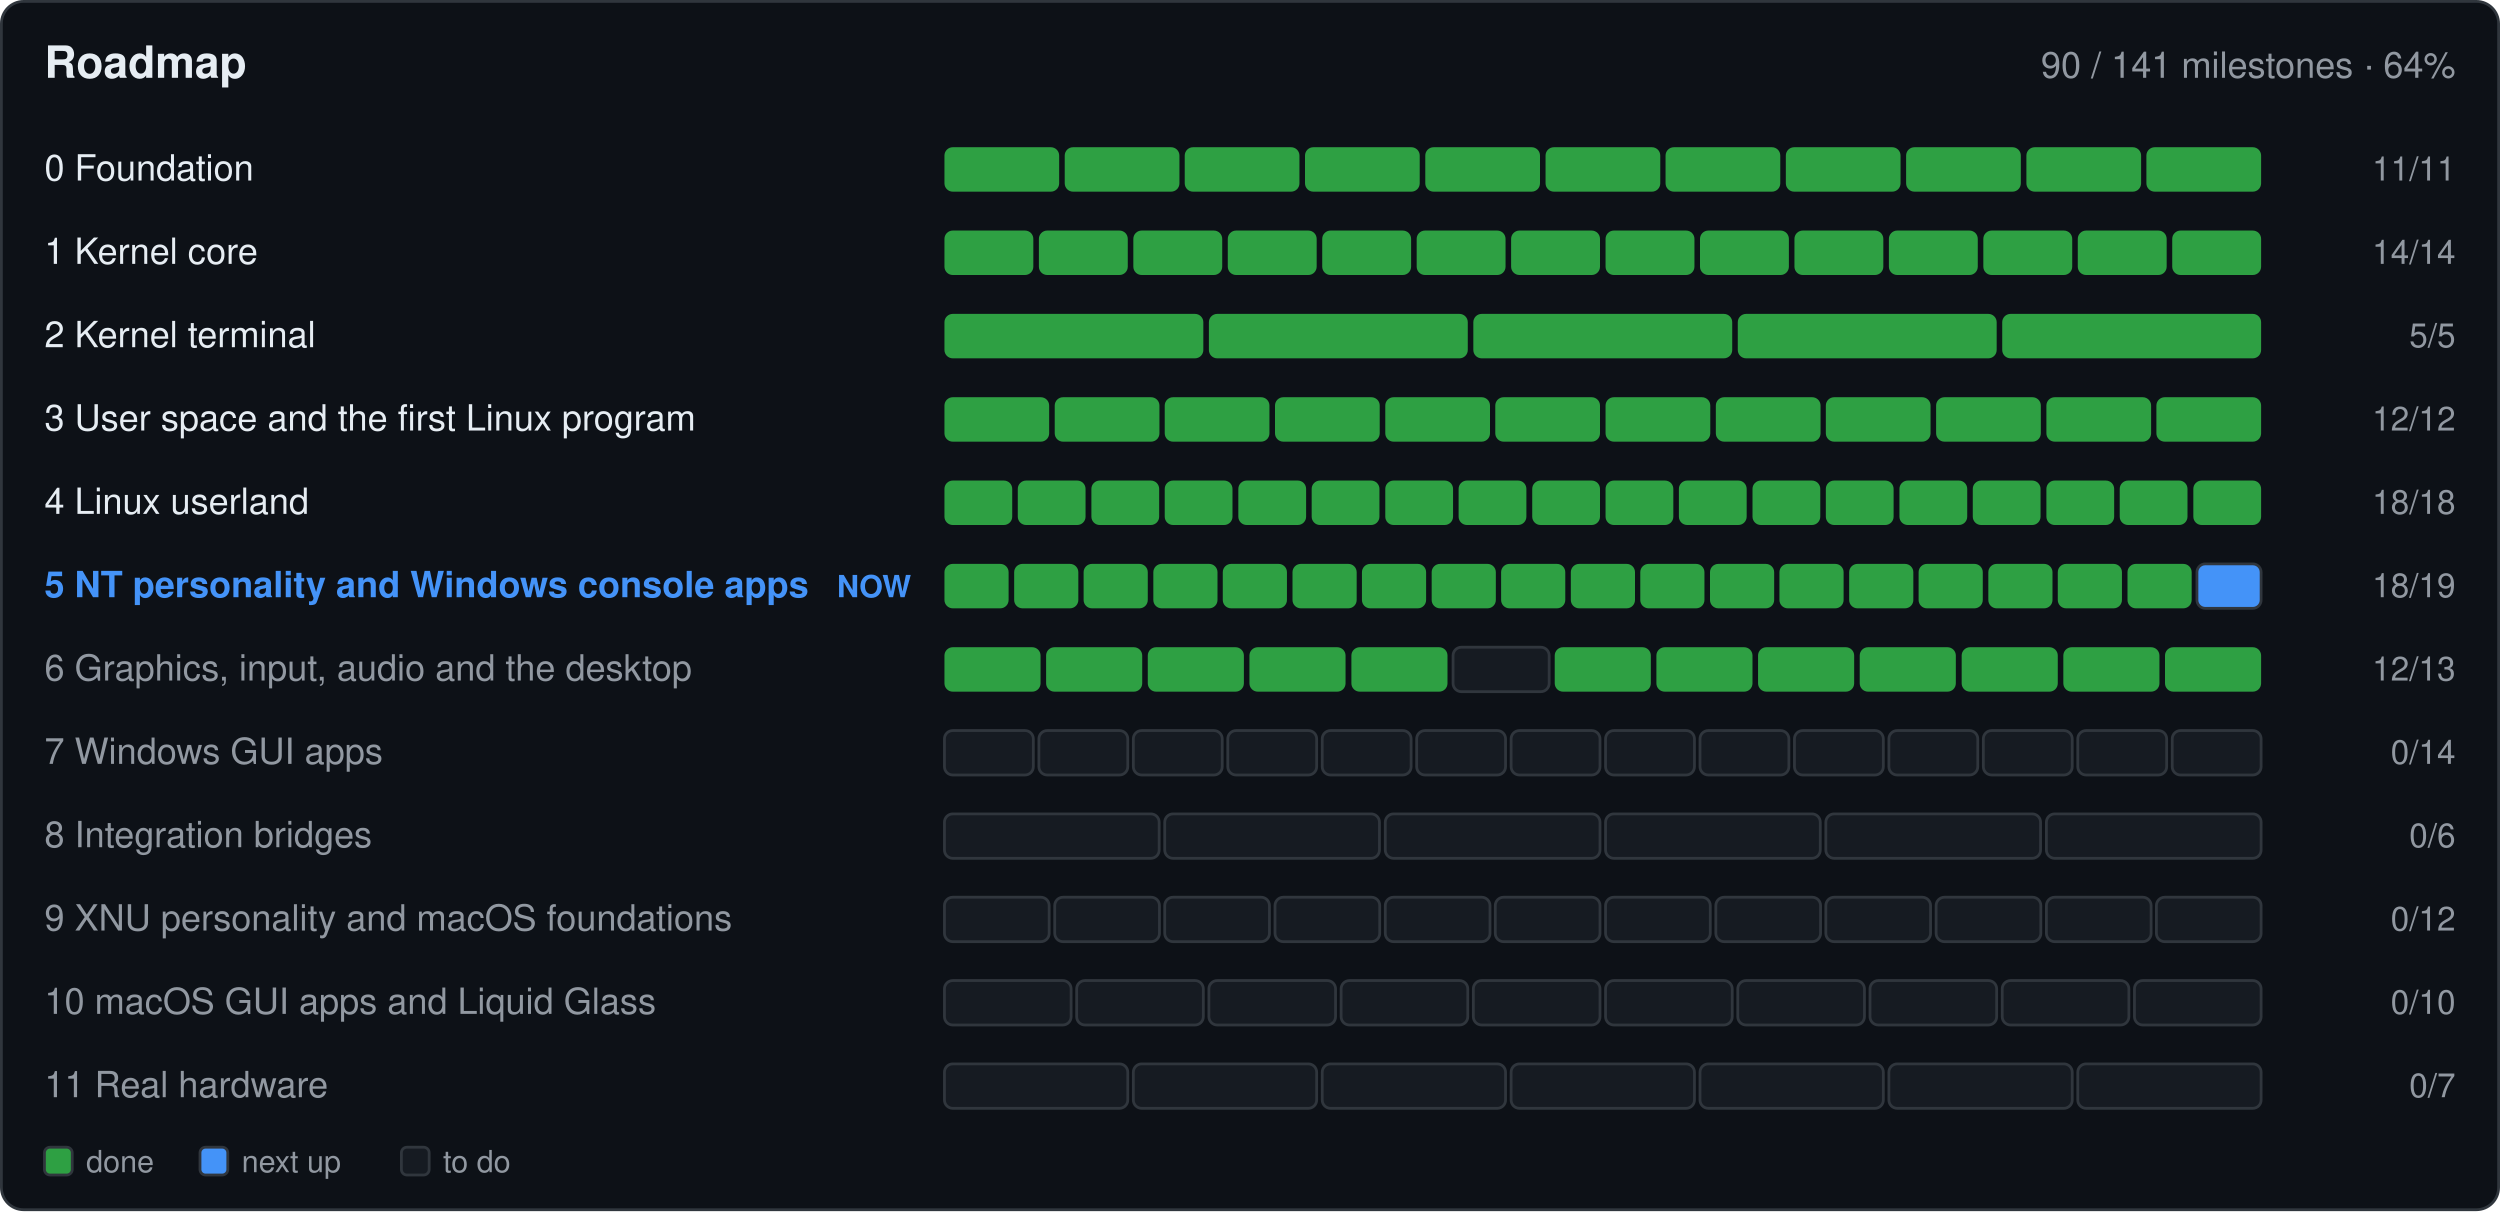
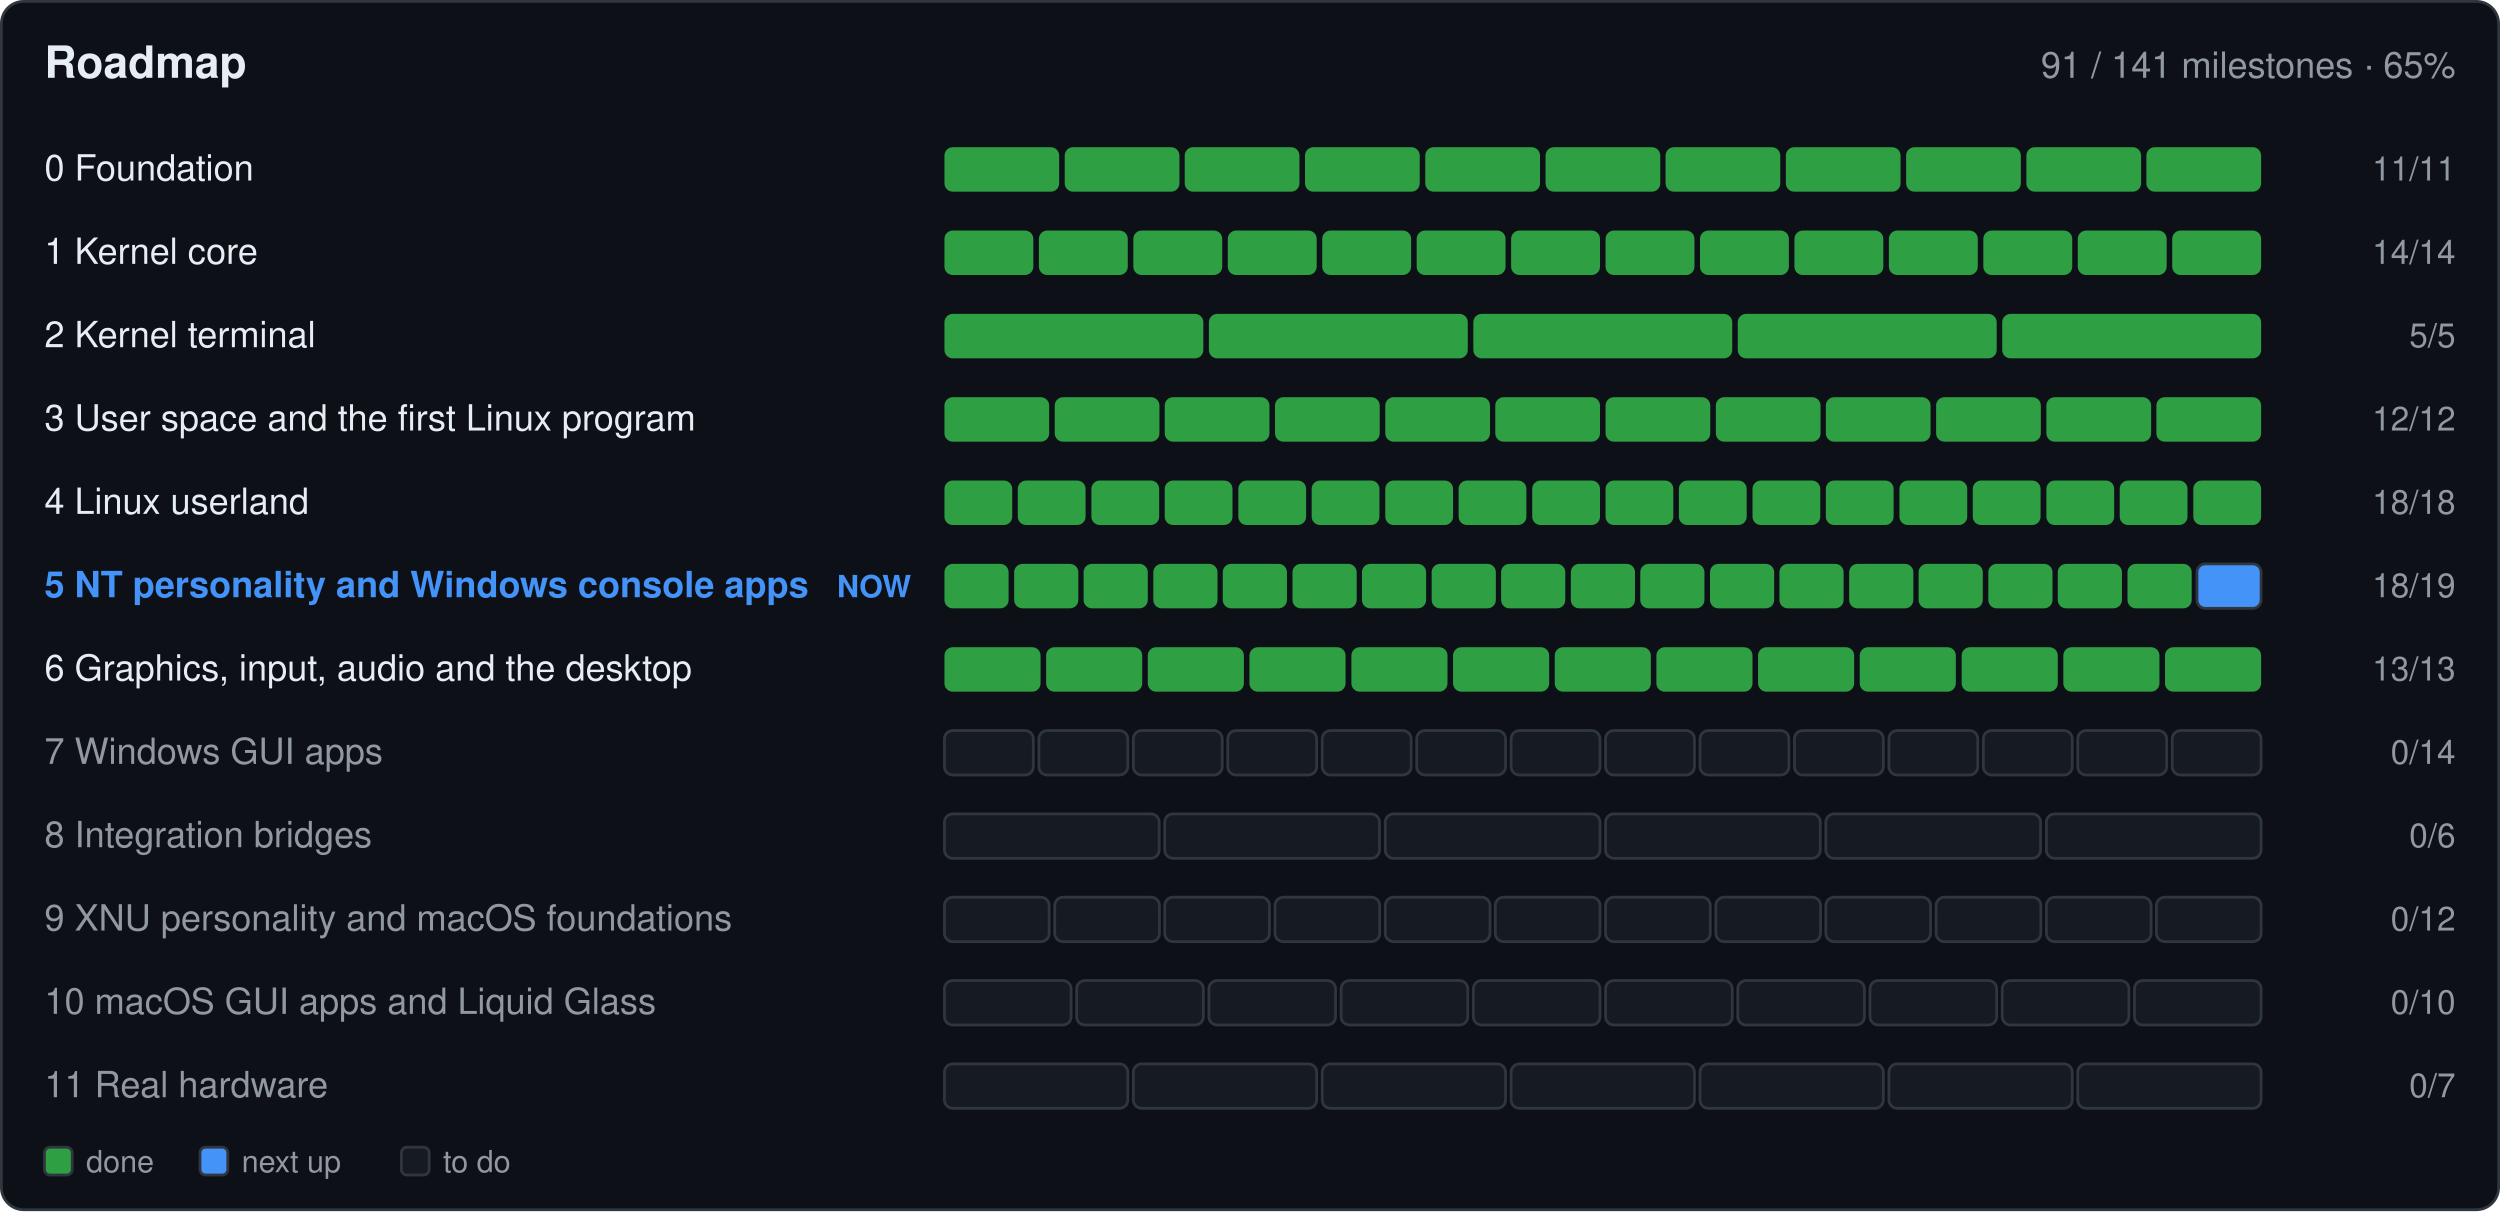
- <svg xmlns="http://www.w3.org/2000/svg" width="900" height="436" viewBox="0 0 900 436" role="img" aria-label="Roadmap: 90 of 141 milestones done">
+ <svg xmlns="http://www.w3.org/2000/svg" width="900" height="436" viewBox="0 0 900 436" role="img" aria-label="Roadmap: 91 of 141 milestones done">
  <rect x="0.5" y="0.5" width="899.0" height="435.0" fill="#0d1117" rx="8" stroke="#30363d" />
  <text x="16.0" y="28.0" font-family="-apple-system,BlinkMacSystemFont,'Segoe UI',Helvetica,Arial,sans-serif" font-size="16" font-weight="600" fill="#e6edf3" text-anchor="start">Roadmap</text>
-   <text x="884.0" y="28.0" font-family="-apple-system,BlinkMacSystemFont,'Segoe UI',Helvetica,Arial,sans-serif" font-size="13" font-weight="400" fill="#9198a1" text-anchor="end">90 / 141 milestones · 64%</text>
+   <text x="884.0" y="28.0" font-family="-apple-system,BlinkMacSystemFont,'Segoe UI',Helvetica,Arial,sans-serif" font-size="13" font-weight="400" fill="#9198a1" text-anchor="end">91 / 141 milestones · 65%</text>
  <text x="16.0" y="65.0" font-family="-apple-system,BlinkMacSystemFont,'Segoe UI',Helvetica,Arial,sans-serif" font-size="13" font-weight="400" fill="#e6edf3" text-anchor="start"> 0  Foundation</text>
  <g>
    <rect x="340.0" y="53.0" width="41.3" height="16.0" fill="#2ea043" rx="3" />
  </g>
  <g>
    <rect x="383.3" y="53.0" width="41.3" height="16.0" fill="#2ea043" rx="3" />
  </g>
  <g>
    <rect x="426.5" y="53.0" width="41.3" height="16.0" fill="#2ea043" rx="3" />
  </g>
  <g>
    <rect x="469.8" y="53.0" width="41.3" height="16.0" fill="#2ea043" rx="3" />
  </g>
  <g>
    <rect x="513.1" y="53.0" width="41.3" height="16.0" fill="#2ea043" rx="3" />
  </g>
  <g>
    <rect x="556.4" y="53.0" width="41.3" height="16.0" fill="#2ea043" rx="3" />
  </g>
  <g>
    <rect x="599.6" y="53.0" width="41.3" height="16.0" fill="#2ea043" rx="3" />
  </g>
  <g>
    <rect x="642.9" y="53.0" width="41.3" height="16.0" fill="#2ea043" rx="3" />
  </g>
  <g>
    <rect x="686.2" y="53.0" width="41.3" height="16.0" fill="#2ea043" rx="3" />
  </g>
  <g>
    <rect x="729.5" y="53.0" width="41.3" height="16.0" fill="#2ea043" rx="3" />
  </g>
  <g>
    <rect x="772.7" y="53.0" width="41.3" height="16.0" fill="#2ea043" rx="3" />
  </g>
  <text x="884.0" y="65.0" font-family="-apple-system,BlinkMacSystemFont,'Segoe UI',Helvetica,Arial,sans-serif" font-size="12" font-weight="400" fill="#9198a1" text-anchor="end">11/11</text>
  <text x="16.0" y="95.0" font-family="-apple-system,BlinkMacSystemFont,'Segoe UI',Helvetica,Arial,sans-serif" font-size="13" font-weight="400" fill="#e6edf3" text-anchor="start"> 1  Kernel core</text>
  <g>
    <rect x="340.0" y="83.0" width="32.0" height="16.0" fill="#2ea043" rx="3" />
  </g>
  <g>
    <rect x="374.0" y="83.0" width="32.0" height="16.0" fill="#2ea043" rx="3" />
  </g>
  <g>
    <rect x="408.0" y="83.0" width="32.0" height="16.0" fill="#2ea043" rx="3" />
  </g>
  <g>
    <rect x="442.0" y="83.0" width="32.0" height="16.0" fill="#2ea043" rx="3" />
  </g>
  <g>
    <rect x="476.0" y="83.0" width="32.0" height="16.0" fill="#2ea043" rx="3" />
  </g>
  <g>
    <rect x="510.0" y="83.0" width="32.0" height="16.0" fill="#2ea043" rx="3" />
  </g>
  <g>
    <rect x="544.0" y="83.0" width="32.0" height="16.0" fill="#2ea043" rx="3" />
  </g>
  <g>
    <rect x="578.0" y="83.0" width="32.0" height="16.0" fill="#2ea043" rx="3" />
  </g>
  <g>
    <rect x="612.0" y="83.0" width="32.0" height="16.0" fill="#2ea043" rx="3" />
  </g>
  <g>
    <rect x="646.0" y="83.0" width="32.0" height="16.0" fill="#2ea043" rx="3" />
  </g>
  <g>
    <rect x="680.0" y="83.0" width="32.0" height="16.0" fill="#2ea043" rx="3" />
  </g>
  <g>
    <rect x="714.0" y="83.0" width="32.0" height="16.0" fill="#2ea043" rx="3" />
  </g>
  <g>
    <rect x="748.0" y="83.0" width="32.0" height="16.0" fill="#2ea043" rx="3" />
  </g>
  <g>
    <rect x="782.0" y="83.0" width="32.0" height="16.0" fill="#2ea043" rx="3" />
  </g>
  <text x="884.0" y="95.0" font-family="-apple-system,BlinkMacSystemFont,'Segoe UI',Helvetica,Arial,sans-serif" font-size="12" font-weight="400" fill="#9198a1" text-anchor="end">14/14</text>
  <text x="16.0" y="125.0" font-family="-apple-system,BlinkMacSystemFont,'Segoe UI',Helvetica,Arial,sans-serif" font-size="13" font-weight="400" fill="#e6edf3" text-anchor="start"> 2  Kernel terminal</text>
  <g>
    <rect x="340.0" y="113.0" width="93.2" height="16.0" fill="#2ea043" rx="3" />
  </g>
  <g>
    <rect x="435.2" y="113.0" width="93.2" height="16.0" fill="#2ea043" rx="3" />
  </g>
  <g>
    <rect x="530.4" y="113.0" width="93.2" height="16.0" fill="#2ea043" rx="3" />
  </g>
  <g>
    <rect x="625.6" y="113.0" width="93.2" height="16.0" fill="#2ea043" rx="3" />
  </g>
  <g>
    <rect x="720.8" y="113.0" width="93.2" height="16.0" fill="#2ea043" rx="3" />
  </g>
  <text x="884.0" y="125.0" font-family="-apple-system,BlinkMacSystemFont,'Segoe UI',Helvetica,Arial,sans-serif" font-size="12" font-weight="400" fill="#9198a1" text-anchor="end">5/5</text>
  <text x="16.0" y="155.0" font-family="-apple-system,BlinkMacSystemFont,'Segoe UI',Helvetica,Arial,sans-serif" font-size="13" font-weight="400" fill="#e6edf3" text-anchor="start"> 3  User space and the first Linux program</text>
  <g>
    <rect x="340.0" y="143.0" width="37.7" height="16.0" fill="#2ea043" rx="3" />
  </g>
  <g>
    <rect x="379.7" y="143.0" width="37.7" height="16.0" fill="#2ea043" rx="3" />
  </g>
  <g>
    <rect x="419.3" y="143.0" width="37.7" height="16.0" fill="#2ea043" rx="3" />
  </g>
  <g>
    <rect x="459.0" y="143.0" width="37.7" height="16.0" fill="#2ea043" rx="3" />
  </g>
  <g>
    <rect x="498.7" y="143.0" width="37.7" height="16.0" fill="#2ea043" rx="3" />
  </g>
  <g>
    <rect x="538.3" y="143.0" width="37.7" height="16.0" fill="#2ea043" rx="3" />
  </g>
  <g>
    <rect x="578.0" y="143.0" width="37.7" height="16.0" fill="#2ea043" rx="3" />
  </g>
  <g>
    <rect x="617.7" y="143.0" width="37.7" height="16.0" fill="#2ea043" rx="3" />
  </g>
  <g>
    <rect x="657.3" y="143.0" width="37.7" height="16.0" fill="#2ea043" rx="3" />
  </g>
  <g>
    <rect x="697.0" y="143.0" width="37.7" height="16.0" fill="#2ea043" rx="3" />
  </g>
  <g>
    <rect x="736.7" y="143.0" width="37.7" height="16.0" fill="#2ea043" rx="3" />
  </g>
  <g>
    <rect x="776.3" y="143.0" width="37.7" height="16.0" fill="#2ea043" rx="3" />
  </g>
  <text x="884.0" y="155.0" font-family="-apple-system,BlinkMacSystemFont,'Segoe UI',Helvetica,Arial,sans-serif" font-size="12" font-weight="400" fill="#9198a1" text-anchor="end">12/12</text>
  <text x="16.0" y="185.0" font-family="-apple-system,BlinkMacSystemFont,'Segoe UI',Helvetica,Arial,sans-serif" font-size="13" font-weight="400" fill="#e6edf3" text-anchor="start"> 4  Linux userland</text>
  <g>
    <rect x="340.0" y="173.0" width="24.4" height="16.0" fill="#2ea043" rx="3" />
  </g>
  <g>
    <rect x="366.4" y="173.0" width="24.4" height="16.0" fill="#2ea043" rx="3" />
  </g>
  <g>
    <rect x="392.9" y="173.0" width="24.4" height="16.0" fill="#2ea043" rx="3" />
  </g>
  <g>
    <rect x="419.3" y="173.0" width="24.4" height="16.0" fill="#2ea043" rx="3" />
  </g>
  <g>
    <rect x="445.8" y="173.0" width="24.4" height="16.0" fill="#2ea043" rx="3" />
  </g>
  <g>
    <rect x="472.2" y="173.0" width="24.4" height="16.0" fill="#2ea043" rx="3" />
  </g>
  <g>
    <rect x="498.7" y="173.0" width="24.4" height="16.0" fill="#2ea043" rx="3" />
  </g>
  <g>
    <rect x="525.1" y="173.0" width="24.4" height="16.0" fill="#2ea043" rx="3" />
  </g>
  <g>
    <rect x="551.6" y="173.0" width="24.4" height="16.0" fill="#2ea043" rx="3" />
  </g>
  <g>
    <rect x="578.0" y="173.0" width="24.4" height="16.0" fill="#2ea043" rx="3" />
  </g>
  <g>
    <rect x="604.4" y="173.0" width="24.4" height="16.0" fill="#2ea043" rx="3" />
  </g>
  <g>
    <rect x="630.9" y="173.0" width="24.4" height="16.0" fill="#2ea043" rx="3" />
  </g>
  <g>
    <rect x="657.3" y="173.0" width="24.4" height="16.0" fill="#2ea043" rx="3" />
  </g>
  <g>
    <rect x="683.8" y="173.0" width="24.4" height="16.0" fill="#2ea043" rx="3" />
  </g>
  <g>
    <rect x="710.2" y="173.0" width="24.4" height="16.0" fill="#2ea043" rx="3" />
  </g>
  <g>
    <rect x="736.7" y="173.0" width="24.4" height="16.0" fill="#2ea043" rx="3" />
  </g>
  <g>
    <rect x="763.1" y="173.0" width="24.4" height="16.0" fill="#2ea043" rx="3" />
  </g>
  <g>
    <rect x="789.6" y="173.0" width="24.4" height="16.0" fill="#2ea043" rx="3" />
  </g>
  <text x="884.0" y="185.0" font-family="-apple-system,BlinkMacSystemFont,'Segoe UI',Helvetica,Arial,sans-serif" font-size="12" font-weight="400" fill="#9198a1" text-anchor="end">18/18</text>
  <text x="16.0" y="215.0" font-family="-apple-system,BlinkMacSystemFont,'Segoe UI',Helvetica,Arial,sans-serif" font-size="13" font-weight="600" fill="#4493f8" text-anchor="start"> 5  NT personality and Windows console apps</text>
  <text x="328.0" y="215.0" font-family="-apple-system,BlinkMacSystemFont,'Segoe UI',Helvetica,Arial,sans-serif" font-size="11" font-weight="600" fill="#4493f8" text-anchor="end">NOW</text>
  <g>
    <rect x="340.0" y="203.0" width="23.1" height="16.0" fill="#2ea043" rx="3" />
  </g>
  <g>
    <rect x="365.1" y="203.0" width="23.1" height="16.0" fill="#2ea043" rx="3" />
  </g>
  <g>
    <rect x="390.1" y="203.0" width="23.1" height="16.0" fill="#2ea043" rx="3" />
  </g>
  <g>
    <rect x="415.2" y="203.0" width="23.1" height="16.0" fill="#2ea043" rx="3" />
  </g>
  <g>
    <rect x="440.2" y="203.0" width="23.1" height="16.0" fill="#2ea043" rx="3" />
  </g>
  <g>
    <rect x="465.3" y="203.0" width="23.1" height="16.0" fill="#2ea043" rx="3" />
  </g>
  <g>
    <rect x="490.3" y="203.0" width="23.1" height="16.0" fill="#2ea043" rx="3" />
  </g>
  <g>
    <rect x="515.4" y="203.0" width="23.1" height="16.0" fill="#2ea043" rx="3" />
  </g>
  <g>
    <rect x="540.4" y="203.0" width="23.1" height="16.0" fill="#2ea043" rx="3" />
  </g>
  <g>
    <rect x="565.5" y="203.0" width="23.1" height="16.0" fill="#2ea043" rx="3" />
  </g>
  <g>
    <rect x="590.5" y="203.0" width="23.1" height="16.0" fill="#2ea043" rx="3" />
  </g>
  <g>
    <rect x="615.6" y="203.0" width="23.1" height="16.0" fill="#2ea043" rx="3" />
  </g>
  <g>
    <rect x="640.6" y="203.0" width="23.1" height="16.0" fill="#2ea043" rx="3" />
  </g>
  <g>
    <rect x="665.7" y="203.0" width="23.1" height="16.0" fill="#2ea043" rx="3" />
  </g>
  <g>
    <rect x="690.7" y="203.0" width="23.1" height="16.0" fill="#2ea043" rx="3" />
  </g>
  <g>
    <rect x="715.8" y="203.0" width="23.1" height="16.0" fill="#2ea043" rx="3" />
  </g>
  <g>
    <rect x="740.8" y="203.0" width="23.1" height="16.0" fill="#2ea043" rx="3" />
  </g>
  <g>
    <rect x="765.9" y="203.0" width="23.1" height="16.0" fill="#2ea043" rx="3" />
  </g>
  <g>
    <rect x="790.9" y="203.0" width="23.1" height="16.0" fill="#4493f8" rx="3" stroke="#30363d" />
  </g>
  <text x="884.0" y="215.0" font-family="-apple-system,BlinkMacSystemFont,'Segoe UI',Helvetica,Arial,sans-serif" font-size="12" font-weight="400" fill="#9198a1" text-anchor="end">18/19</text>
-   <text x="16.0" y="245.0" font-family="-apple-system,BlinkMacSystemFont,'Segoe UI',Helvetica,Arial,sans-serif" font-size="13" font-weight="400" fill="#9198a1" text-anchor="start"> 6  Graphics, input, audio and the desktop</text>
+   <text x="16.0" y="245.0" font-family="-apple-system,BlinkMacSystemFont,'Segoe UI',Helvetica,Arial,sans-serif" font-size="13" font-weight="400" fill="#e6edf3" text-anchor="start"> 6  Graphics, input, audio and the desktop</text>
  <g>
    <rect x="340.0" y="233.0" width="34.6" height="16.0" fill="#2ea043" rx="3" />
  </g>
  <g>
    <rect x="376.6" y="233.0" width="34.6" height="16.0" fill="#2ea043" rx="3" />
  </g>
  <g>
    <rect x="413.2" y="233.0" width="34.6" height="16.0" fill="#2ea043" rx="3" />
  </g>
  <g>
    <rect x="449.8" y="233.0" width="34.6" height="16.0" fill="#2ea043" rx="3" />
  </g>
  <g>
    <rect x="486.5" y="233.0" width="34.6" height="16.0" fill="#2ea043" rx="3" />
  </g>
  <g>
-     <rect x="523.1" y="233.0" width="34.6" height="16.0" fill="#161b22" rx="3" stroke="#30363d" />
+     <rect x="523.1" y="233.0" width="34.6" height="16.0" fill="#2ea043" rx="3" />
  </g>
  <g>
    <rect x="559.7" y="233.0" width="34.6" height="16.0" fill="#2ea043" rx="3" />
  </g>
  <g>
    <rect x="596.3" y="233.0" width="34.6" height="16.0" fill="#2ea043" rx="3" />
  </g>
  <g>
    <rect x="632.9" y="233.0" width="34.6" height="16.0" fill="#2ea043" rx="3" />
  </g>
  <g>
    <rect x="669.5" y="233.0" width="34.6" height="16.0" fill="#2ea043" rx="3" />
  </g>
  <g>
    <rect x="706.2" y="233.0" width="34.6" height="16.0" fill="#2ea043" rx="3" />
  </g>
  <g>
    <rect x="742.8" y="233.0" width="34.6" height="16.0" fill="#2ea043" rx="3" />
  </g>
  <g>
    <rect x="779.4" y="233.0" width="34.6" height="16.0" fill="#2ea043" rx="3" />
  </g>
-   <text x="884.0" y="245.0" font-family="-apple-system,BlinkMacSystemFont,'Segoe UI',Helvetica,Arial,sans-serif" font-size="12" font-weight="400" fill="#9198a1" text-anchor="end">12/13</text>
+   <text x="884.0" y="245.0" font-family="-apple-system,BlinkMacSystemFont,'Segoe UI',Helvetica,Arial,sans-serif" font-size="12" font-weight="400" fill="#9198a1" text-anchor="end">13/13</text>
  <text x="16.0" y="275.0" font-family="-apple-system,BlinkMacSystemFont,'Segoe UI',Helvetica,Arial,sans-serif" font-size="13" font-weight="400" fill="#9198a1" text-anchor="start"> 7  Windows GUI apps</text>
  <g>
    <rect x="340.0" y="263.0" width="32.0" height="16.0" fill="#161b22" rx="3" stroke="#30363d" />
  </g>
  <g>
    <rect x="374.0" y="263.0" width="32.0" height="16.0" fill="#161b22" rx="3" stroke="#30363d" />
  </g>
  <g>
    <rect x="408.0" y="263.0" width="32.0" height="16.0" fill="#161b22" rx="3" stroke="#30363d" />
  </g>
  <g>
    <rect x="442.0" y="263.0" width="32.0" height="16.0" fill="#161b22" rx="3" stroke="#30363d" />
  </g>
  <g>
    <rect x="476.0" y="263.0" width="32.0" height="16.0" fill="#161b22" rx="3" stroke="#30363d" />
  </g>
  <g>
    <rect x="510.0" y="263.0" width="32.0" height="16.0" fill="#161b22" rx="3" stroke="#30363d" />
  </g>
  <g>
    <rect x="544.0" y="263.0" width="32.0" height="16.0" fill="#161b22" rx="3" stroke="#30363d" />
  </g>
  <g>
    <rect x="578.0" y="263.0" width="32.0" height="16.0" fill="#161b22" rx="3" stroke="#30363d" />
  </g>
  <g>
    <rect x="612.0" y="263.0" width="32.0" height="16.0" fill="#161b22" rx="3" stroke="#30363d" />
  </g>
  <g>
    <rect x="646.0" y="263.0" width="32.0" height="16.0" fill="#161b22" rx="3" stroke="#30363d" />
  </g>
  <g>
    <rect x="680.0" y="263.0" width="32.0" height="16.0" fill="#161b22" rx="3" stroke="#30363d" />
  </g>
  <g>
    <rect x="714.0" y="263.0" width="32.0" height="16.0" fill="#161b22" rx="3" stroke="#30363d" />
  </g>
  <g>
    <rect x="748.0" y="263.0" width="32.0" height="16.0" fill="#161b22" rx="3" stroke="#30363d" />
  </g>
  <g>
    <rect x="782.0" y="263.0" width="32.0" height="16.0" fill="#161b22" rx="3" stroke="#30363d" />
  </g>
  <text x="884.0" y="275.0" font-family="-apple-system,BlinkMacSystemFont,'Segoe UI',Helvetica,Arial,sans-serif" font-size="12" font-weight="400" fill="#9198a1" text-anchor="end">0/14</text>
  <text x="16.0" y="305.0" font-family="-apple-system,BlinkMacSystemFont,'Segoe UI',Helvetica,Arial,sans-serif" font-size="13" font-weight="400" fill="#9198a1" text-anchor="start"> 8  Integration bridges</text>
  <g>
    <rect x="340.0" y="293.0" width="77.3" height="16.0" fill="#161b22" rx="3" stroke="#30363d" />
  </g>
  <g>
    <rect x="419.3" y="293.0" width="77.3" height="16.0" fill="#161b22" rx="3" stroke="#30363d" />
  </g>
  <g>
    <rect x="498.7" y="293.0" width="77.3" height="16.0" fill="#161b22" rx="3" stroke="#30363d" />
  </g>
  <g>
    <rect x="578.0" y="293.0" width="77.3" height="16.0" fill="#161b22" rx="3" stroke="#30363d" />
  </g>
  <g>
    <rect x="657.3" y="293.0" width="77.3" height="16.0" fill="#161b22" rx="3" stroke="#30363d" />
  </g>
  <g>
    <rect x="736.7" y="293.0" width="77.3" height="16.0" fill="#161b22" rx="3" stroke="#30363d" />
  </g>
  <text x="884.0" y="305.0" font-family="-apple-system,BlinkMacSystemFont,'Segoe UI',Helvetica,Arial,sans-serif" font-size="12" font-weight="400" fill="#9198a1" text-anchor="end">0/6</text>
  <text x="16.0" y="335.0" font-family="-apple-system,BlinkMacSystemFont,'Segoe UI',Helvetica,Arial,sans-serif" font-size="13" font-weight="400" fill="#9198a1" text-anchor="start"> 9  XNU personality and macOS foundations</text>
  <g>
    <rect x="340.0" y="323.0" width="37.7" height="16.0" fill="#161b22" rx="3" stroke="#30363d" />
  </g>
  <g>
    <rect x="379.7" y="323.0" width="37.7" height="16.0" fill="#161b22" rx="3" stroke="#30363d" />
  </g>
  <g>
    <rect x="419.3" y="323.0" width="37.7" height="16.0" fill="#161b22" rx="3" stroke="#30363d" />
  </g>
  <g>
    <rect x="459.0" y="323.0" width="37.7" height="16.0" fill="#161b22" rx="3" stroke="#30363d" />
  </g>
  <g>
    <rect x="498.7" y="323.0" width="37.7" height="16.0" fill="#161b22" rx="3" stroke="#30363d" />
  </g>
  <g>
    <rect x="538.3" y="323.0" width="37.7" height="16.0" fill="#161b22" rx="3" stroke="#30363d" />
  </g>
  <g>
    <rect x="578.0" y="323.0" width="37.7" height="16.0" fill="#161b22" rx="3" stroke="#30363d" />
  </g>
  <g>
    <rect x="617.7" y="323.0" width="37.7" height="16.0" fill="#161b22" rx="3" stroke="#30363d" />
  </g>
  <g>
    <rect x="657.3" y="323.0" width="37.7" height="16.0" fill="#161b22" rx="3" stroke="#30363d" />
  </g>
  <g>
    <rect x="697.0" y="323.0" width="37.7" height="16.0" fill="#161b22" rx="3" stroke="#30363d" />
  </g>
  <g>
    <rect x="736.7" y="323.0" width="37.7" height="16.0" fill="#161b22" rx="3" stroke="#30363d" />
  </g>
  <g>
    <rect x="776.3" y="323.0" width="37.7" height="16.0" fill="#161b22" rx="3" stroke="#30363d" />
  </g>
  <text x="884.0" y="335.0" font-family="-apple-system,BlinkMacSystemFont,'Segoe UI',Helvetica,Arial,sans-serif" font-size="12" font-weight="400" fill="#9198a1" text-anchor="end">0/12</text>
  <text x="16.0" y="365.0" font-family="-apple-system,BlinkMacSystemFont,'Segoe UI',Helvetica,Arial,sans-serif" font-size="13" font-weight="400" fill="#9198a1" text-anchor="start">10  macOS GUI apps and Liquid Glass</text>
  <g>
    <rect x="340.0" y="353.0" width="45.6" height="16.0" fill="#161b22" rx="3" stroke="#30363d" />
  </g>
  <g>
    <rect x="387.6" y="353.0" width="45.6" height="16.0" fill="#161b22" rx="3" stroke="#30363d" />
  </g>
  <g>
    <rect x="435.2" y="353.0" width="45.6" height="16.0" fill="#161b22" rx="3" stroke="#30363d" />
  </g>
  <g>
    <rect x="482.8" y="353.0" width="45.6" height="16.0" fill="#161b22" rx="3" stroke="#30363d" />
  </g>
  <g>
    <rect x="530.4" y="353.0" width="45.6" height="16.0" fill="#161b22" rx="3" stroke="#30363d" />
  </g>
  <g>
    <rect x="578.0" y="353.0" width="45.6" height="16.0" fill="#161b22" rx="3" stroke="#30363d" />
  </g>
  <g>
    <rect x="625.6" y="353.0" width="45.6" height="16.0" fill="#161b22" rx="3" stroke="#30363d" />
  </g>
  <g>
    <rect x="673.2" y="353.0" width="45.6" height="16.0" fill="#161b22" rx="3" stroke="#30363d" />
  </g>
  <g>
    <rect x="720.8" y="353.0" width="45.6" height="16.0" fill="#161b22" rx="3" stroke="#30363d" />
  </g>
  <g>
    <rect x="768.4" y="353.0" width="45.6" height="16.0" fill="#161b22" rx="3" stroke="#30363d" />
  </g>
  <text x="884.0" y="365.0" font-family="-apple-system,BlinkMacSystemFont,'Segoe UI',Helvetica,Arial,sans-serif" font-size="12" font-weight="400" fill="#9198a1" text-anchor="end">0/10</text>
  <text x="16.0" y="395.0" font-family="-apple-system,BlinkMacSystemFont,'Segoe UI',Helvetica,Arial,sans-serif" font-size="13" font-weight="400" fill="#9198a1" text-anchor="start">11  Real hardware</text>
  <g>
    <rect x="340.0" y="383.0" width="66.0" height="16.0" fill="#161b22" rx="3" stroke="#30363d" />
  </g>
  <g>
    <rect x="408.0" y="383.0" width="66.0" height="16.0" fill="#161b22" rx="3" stroke="#30363d" />
  </g>
  <g>
    <rect x="476.0" y="383.0" width="66.0" height="16.0" fill="#161b22" rx="3" stroke="#30363d" />
  </g>
  <g>
    <rect x="544.0" y="383.0" width="66.0" height="16.0" fill="#161b22" rx="3" stroke="#30363d" />
  </g>
  <g>
    <rect x="612.0" y="383.0" width="66.0" height="16.0" fill="#161b22" rx="3" stroke="#30363d" />
  </g>
  <g>
    <rect x="680.0" y="383.0" width="66.0" height="16.0" fill="#161b22" rx="3" stroke="#30363d" />
  </g>
  <g>
    <rect x="748.0" y="383.0" width="66.0" height="16.0" fill="#161b22" rx="3" stroke="#30363d" />
  </g>
  <text x="884.0" y="395.0" font-family="-apple-system,BlinkMacSystemFont,'Segoe UI',Helvetica,Arial,sans-serif" font-size="12" font-weight="400" fill="#9198a1" text-anchor="end">0/7</text>
  <rect x="16.0" y="413.0" width="10.0" height="10.0" fill="#2ea043" rx="2" stroke="#30363d" />
  <text x="31.0" y="422.0" font-family="-apple-system,BlinkMacSystemFont,'Segoe UI',Helvetica,Arial,sans-serif" font-size="11" font-weight="400" fill="#9198a1" text-anchor="start">done</text>
  <rect x="72.0" y="413.0" width="10.0" height="10.0" fill="#4493f8" rx="2" stroke="#30363d" />
  <text x="87.0" y="422.0" font-family="-apple-system,BlinkMacSystemFont,'Segoe UI',Helvetica,Arial,sans-serif" font-size="11" font-weight="400" fill="#9198a1" text-anchor="start">next up</text>
  <rect x="144.5" y="413.0" width="10.0" height="10.0" fill="#161b22" rx="2" stroke="#30363d" />
  <text x="159.5" y="422.0" font-family="-apple-system,BlinkMacSystemFont,'Segoe UI',Helvetica,Arial,sans-serif" font-size="11" font-weight="400" fill="#9198a1" text-anchor="start">to do</text>
</svg>
